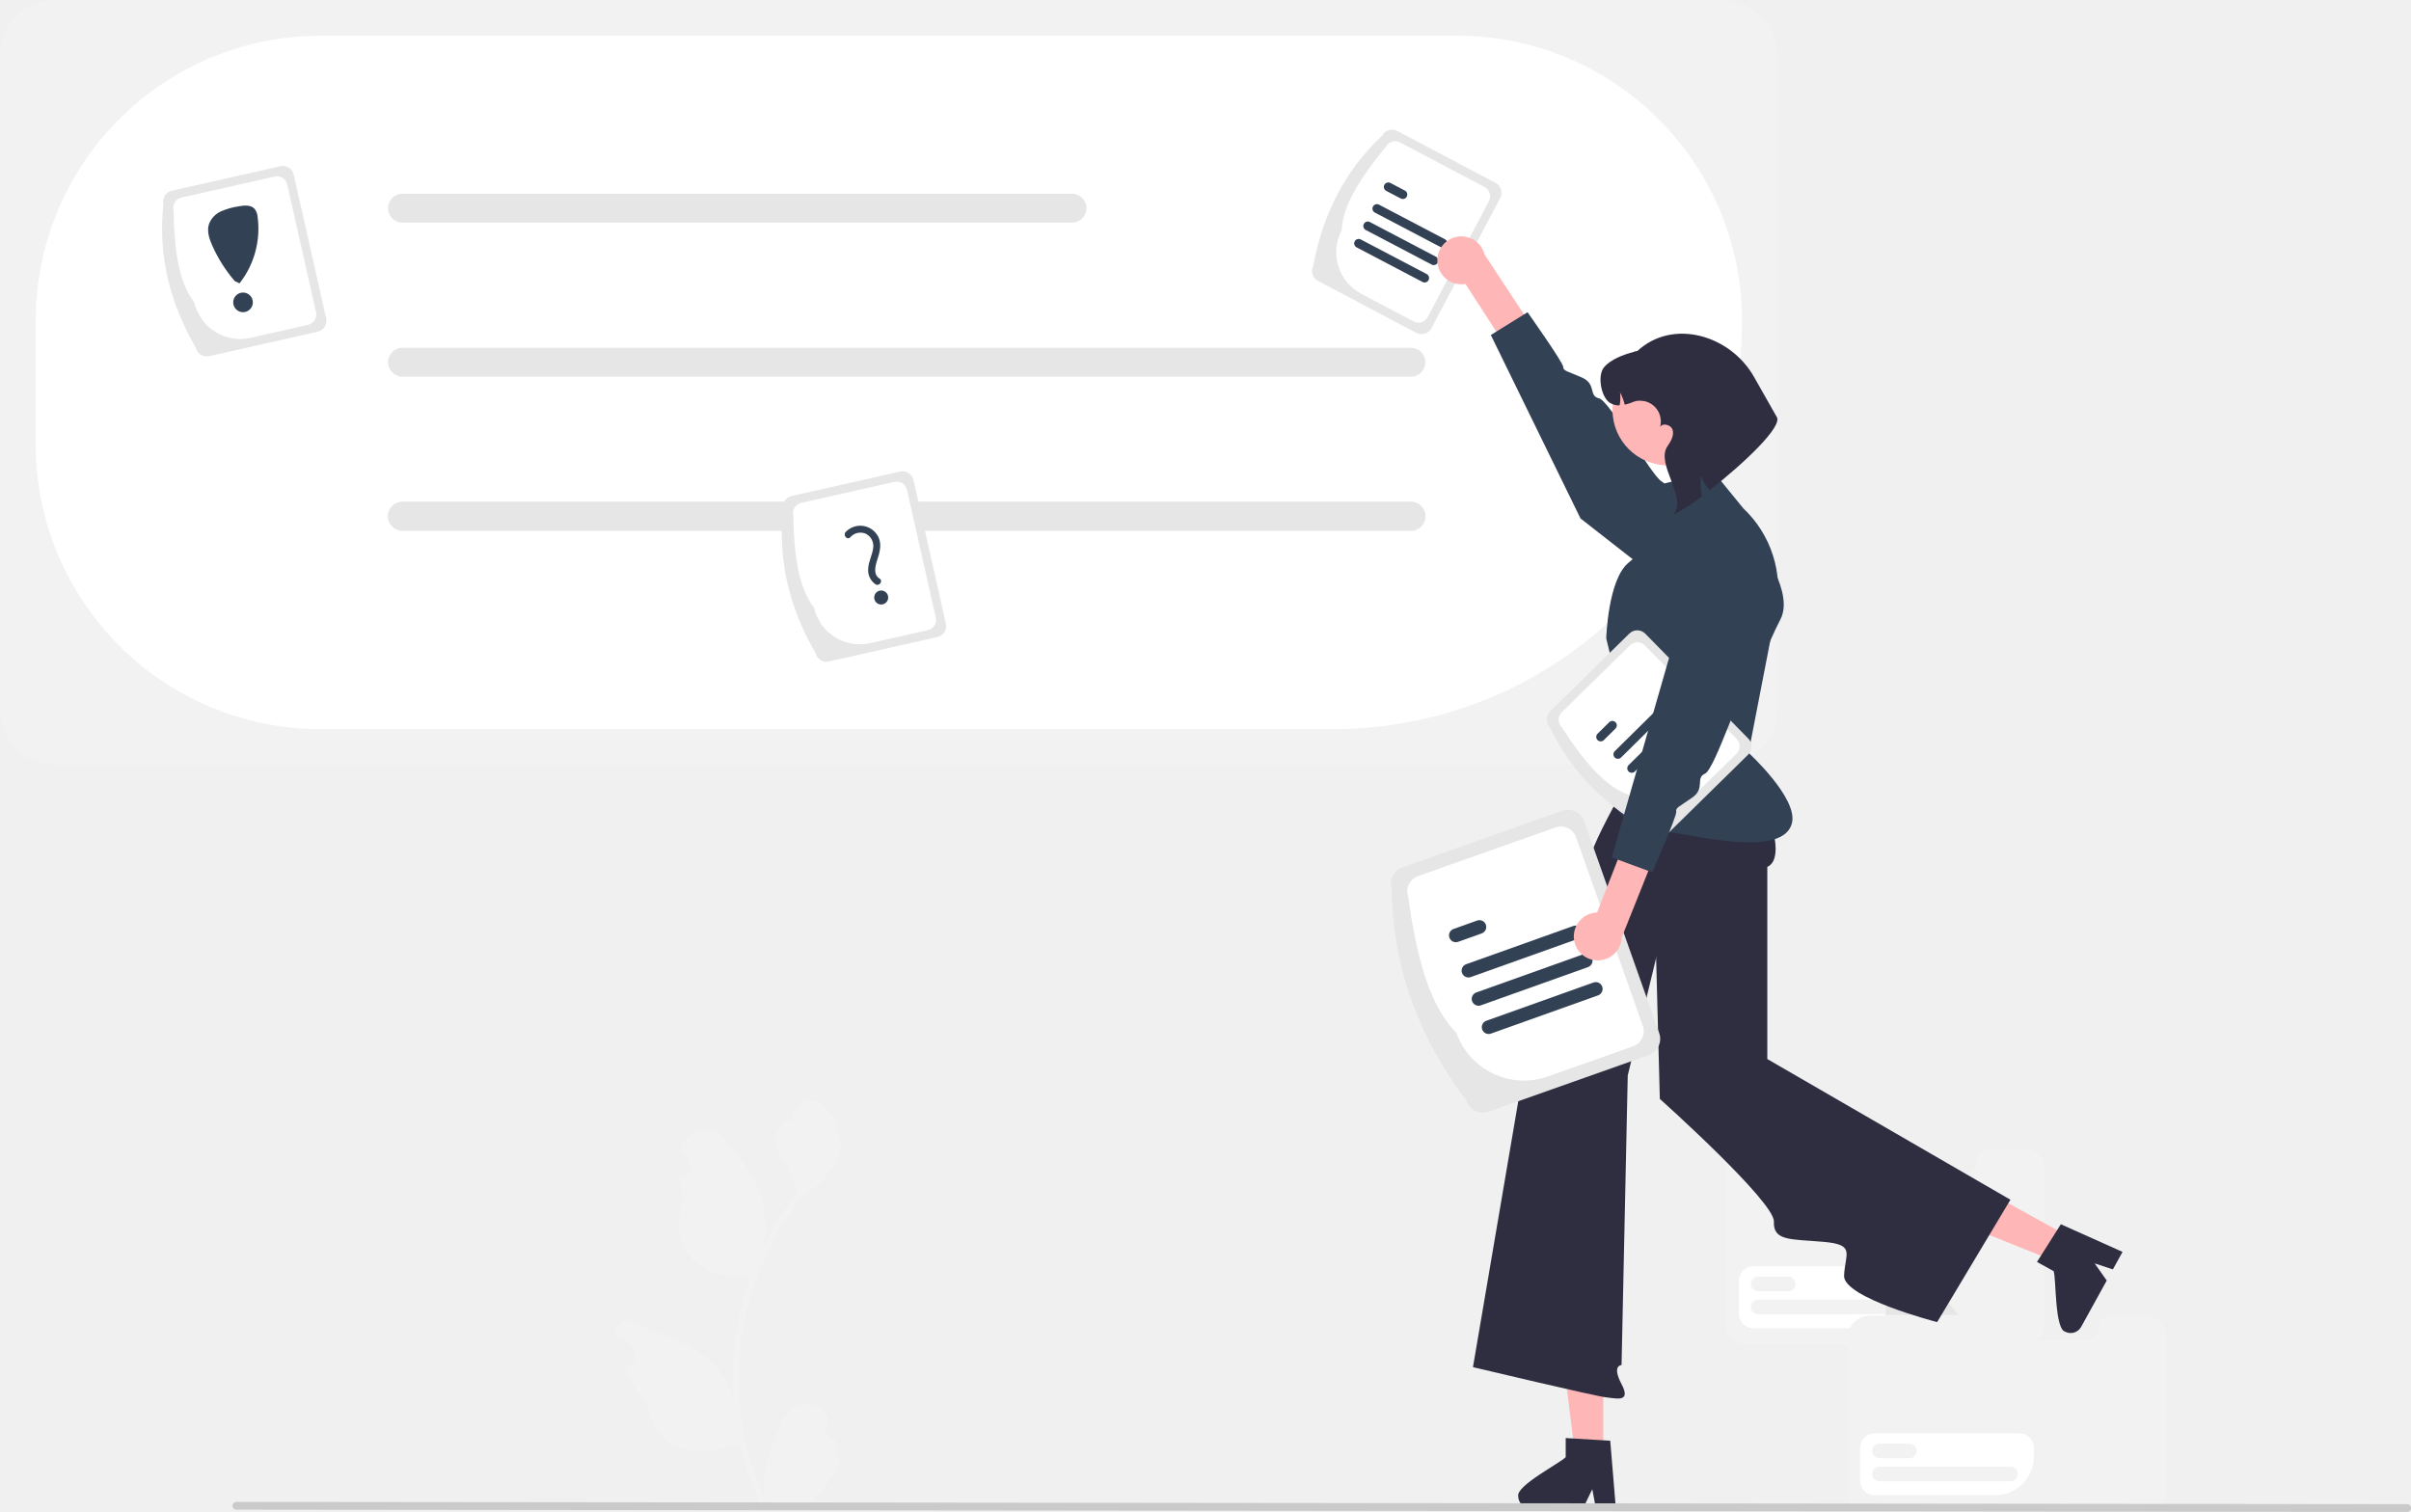
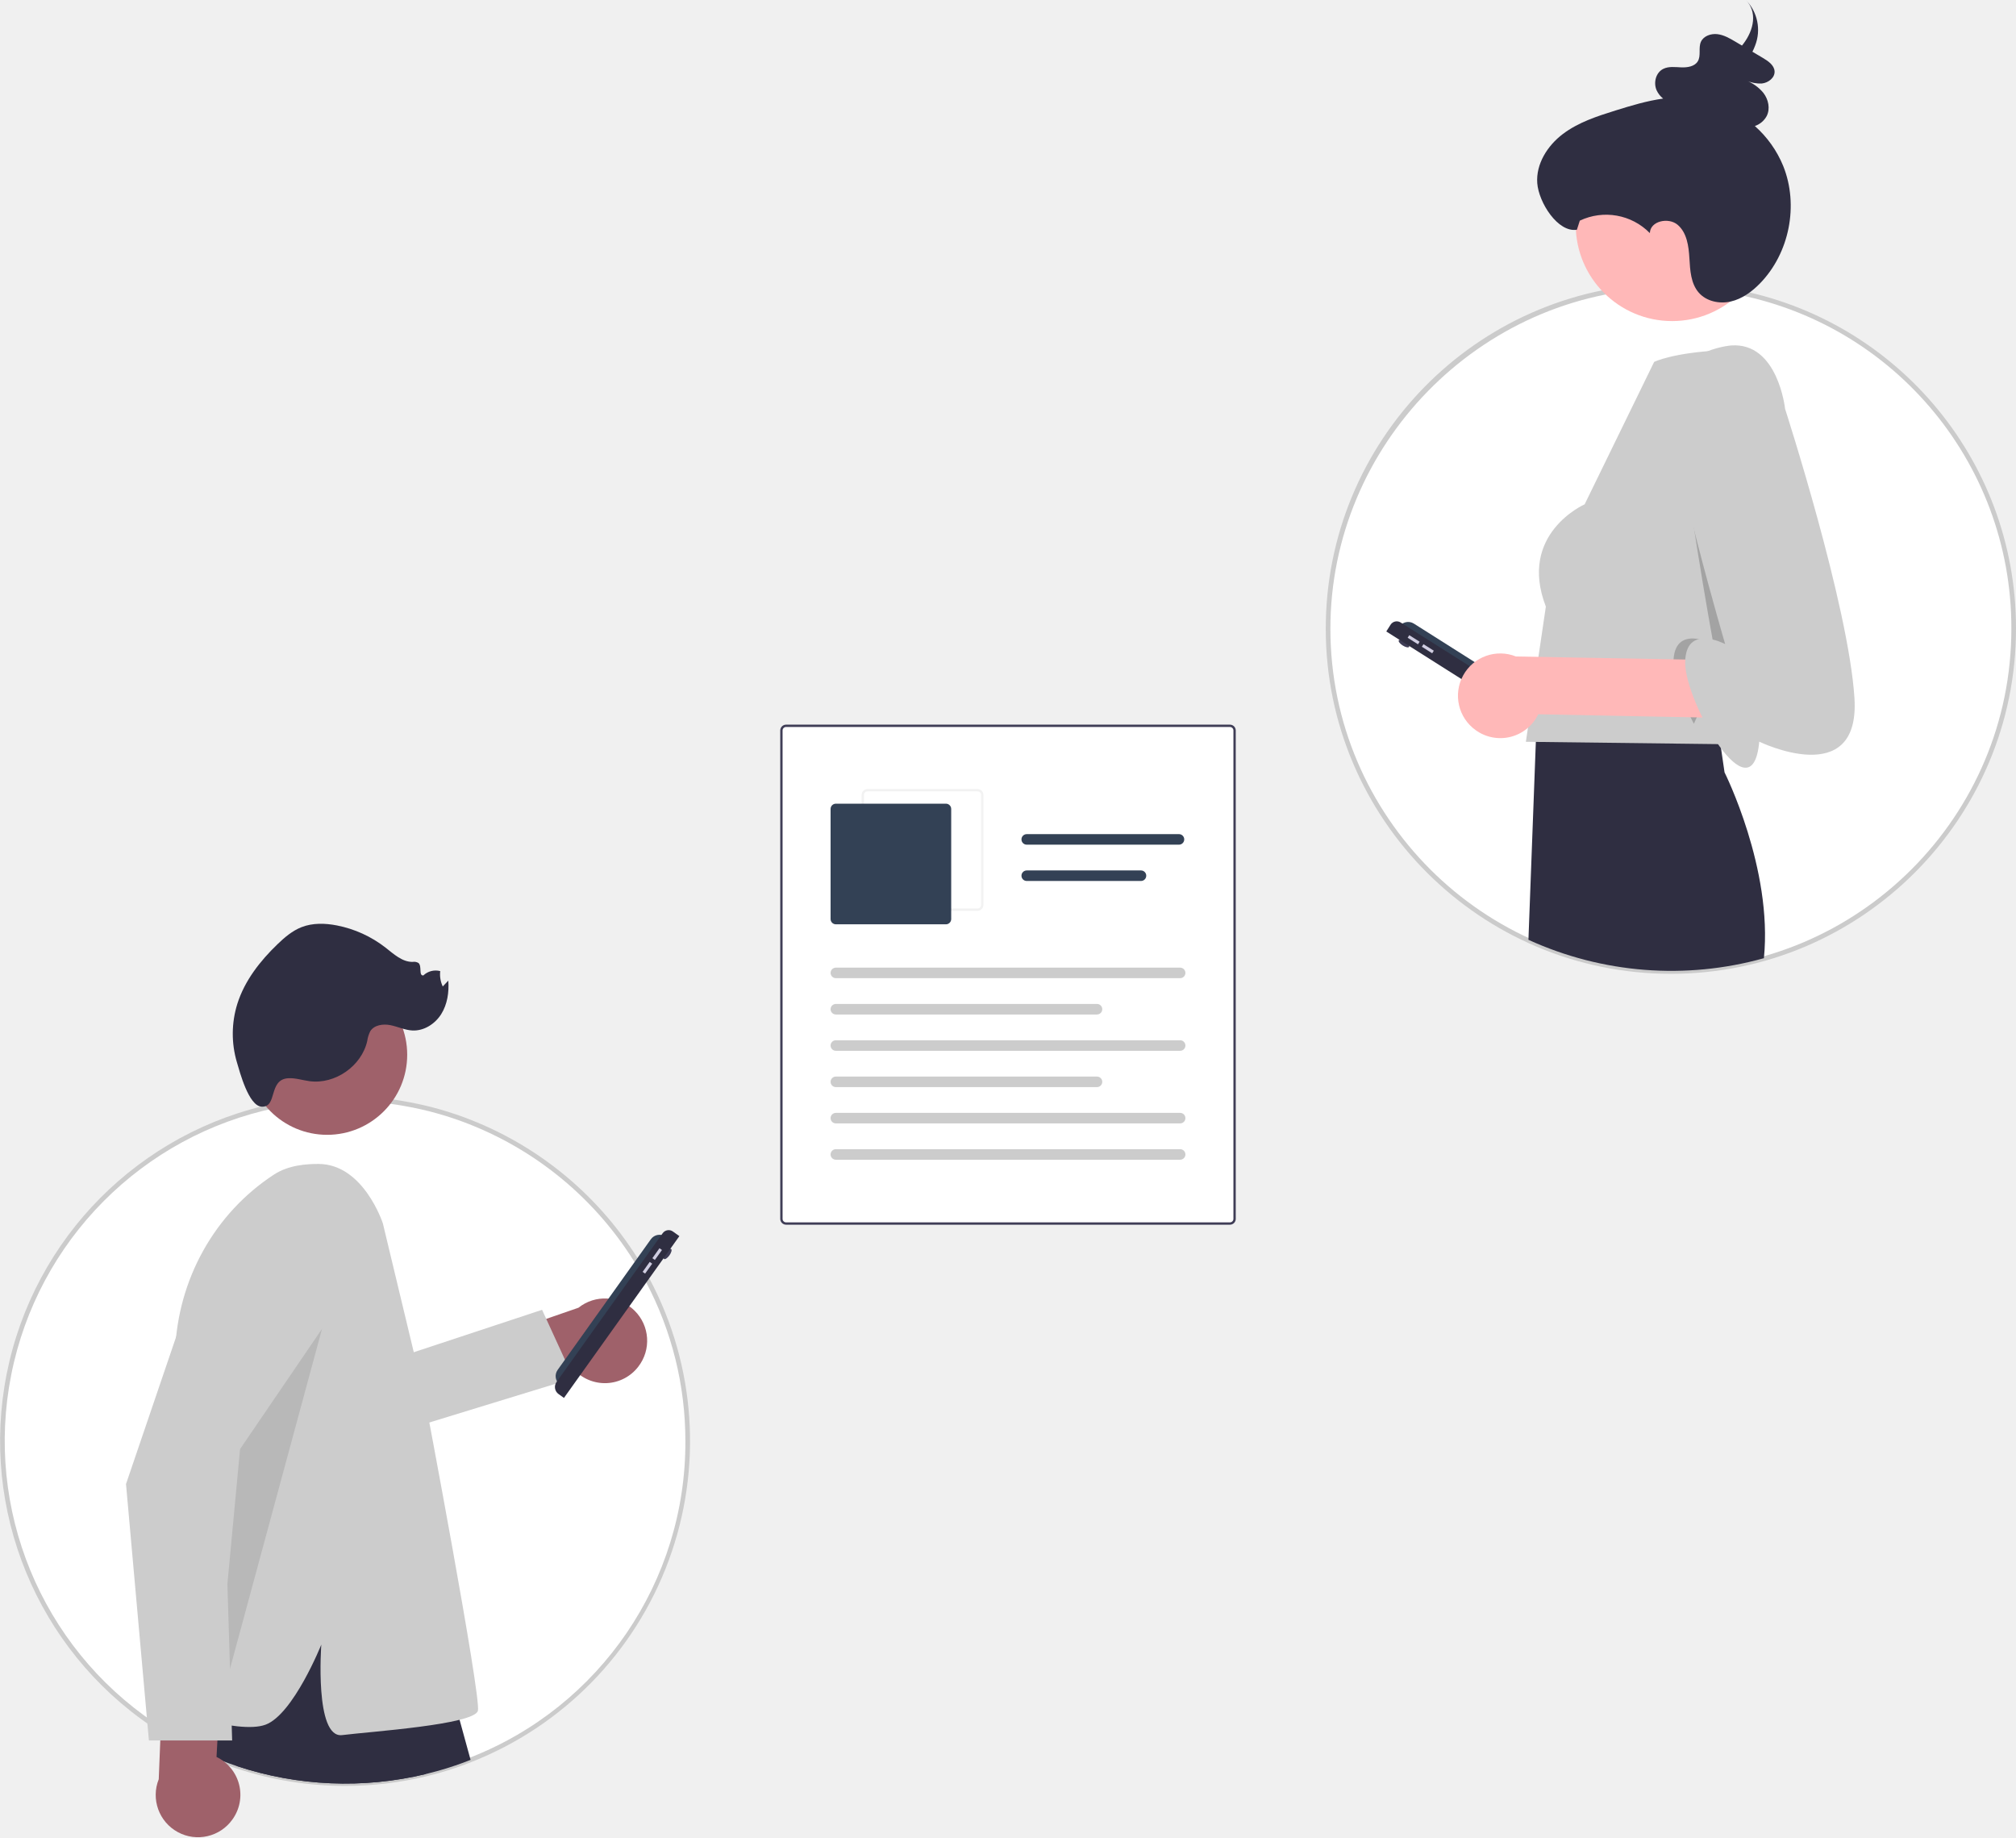
- <svg xmlns="http://www.w3.org/2000/svg" data-name="Layer 1" width="736.078" height="461.657" viewBox="0 0 736.078 461.657">
-   <path d="M486.922,658.335a2.807,2.807,0,0,1-2.035-4.866l.192-.765q-.038-.092-.076-.184a7.539,7.539,0,0,0-13.907.052c-2.275,5.478-5.17,10.966-5.883,16.758a22.304,22.304,0,0,0,.392,7.671A89.419,89.419,0,0,1,457.471,639.862a86.307,86.307,0,0,1,.535-9.628q.443-3.931,1.231-7.807a90.456,90.456,0,0,1,17.938-38.337,24.073,24.073,0,0,0,10.012-10.387,18.363,18.363,0,0,0,1.67-5.018c-.487.064-1.838-7.359-1.47-7.815-.679-1.031-1.895-1.543-2.637-2.549-3.689-5.002-8.773-4.129-11.426,2.669-5.669,2.861-5.724,7.606-2.245,12.169,2.213,2.903,2.517,6.832,4.459,9.94-.2.256-.408.503-.607.759a91.04,91.04,0,0,0-9.502,15.054,37.846,37.846,0,0,0-2.259-17.579c-2.163-5.217-6.216-9.611-9.786-14.122-4.288-5.418-13.08-3.053-13.836,3.814q-.011.1-.021.199.795.449,1.557.952a3.808,3.808,0,0,1-1.535,6.93l-.078.012a37.89,37.89,0,0,0,.999,5.665c-4.579,17.71,5.307,24.16,19.424,24.45.312.16.615.32.927.471a92.926,92.926,0,0,0-5.002,23.539,88.137,88.137,0,0,0,.064,14.231l-.024-.168a23.289,23.289,0,0,0-7.95-13.448c-6.118-5.026-14.762-6.877-21.363-10.916a4.371,4.371,0,0,0-6.694,4.252q.013.088.027.176a25.578,25.578,0,0,1,2.868,1.382q.795.449,1.557.952a3.808,3.808,0,0,1-1.535,6.93l-.078.012c-.056.008-.104.016-.16.024a37.923,37.923,0,0,0,6.975,10.923c2.863,15.46,15.162,16.927,28.318,12.425h.008a92.897,92.897,0,0,0,6.24,18.218h22.293c.08-.248.152-.503.224-.751a25.329,25.329,0,0,1-6.169-.367c1.654-2.03,3.308-4.075,4.962-6.105a1.384,1.384,0,0,0,.104-.12c.839-1.039,1.686-2.069,2.525-3.108l0-.001a37.101,37.101,0,0,0-1.087-9.451Z" transform="translate(-231.9609 -219.1716)" fill="#f2f2f2" />
-   <path d="M757.623,452.7H249.053a17.112,17.112,0,0,1-17.092-17.092V236.264a17.112,17.112,0,0,1,17.092-17.092H757.623a17.112,17.112,0,0,1,17.092,17.092V435.608A17.112,17.112,0,0,1,757.623,452.7Z" transform="translate(-231.9609 -219.1716)" fill="#f2f2f2" />
-   <path d="M639.013,441.799H329.781a87.014,87.014,0,0,1-86.916-86.916V316.998a87.015,87.015,0,0,1,86.916-86.917h347.118a87.015,87.015,0,0,1,86.916,86.917A124.943,124.943,0,0,1,639.013,441.799Z" transform="translate(-231.9609 -219.1716)" fill="#fff" />
-   <path d="M559.244,287.147H354.837a4.408,4.408,0,1,1,0-8.816H559.244a4.408,4.408,0,0,1,0,8.816Z" transform="translate(-231.9609 -219.1716)" fill="#e6e6e6" />
-   <path d="M662.718,334.178H354.837a4.408,4.408,0,1,1,0-8.816H662.718a4.408,4.408,0,0,1,0,8.816Z" transform="translate(-231.9609 -219.1716)" fill="#e6e6e6" />
-   <path d="M662.718,381.209H354.837a4.408,4.408,0,1,1,0-8.816H662.718a4.408,4.408,0,0,1,0,8.816Z" transform="translate(-231.9609 -219.1716)" fill="#e6e6e6" />
-   <path d="M662.718,381.209H354.837a4.408,4.408,0,1,1,0-8.816H662.718a4.408,4.408,0,0,1,0,8.816Z" transform="translate(-231.9609 -219.1716)" fill="#e6e6e6" />
-   <path d="M632.917,300.312c2.819-15.362,9.407-28.812,20.99-39.729a3.434,3.434,0,0,1,4.635-1.431l30.004,15.852a3.434,3.434,0,0,1,1.431,4.635l-20.99,39.729a3.434,3.434,0,0,1-4.635,1.431l-30.004-15.852A3.434,3.434,0,0,1,632.917,300.312Z" transform="translate(-231.9609 -219.1716)" fill="#e6e6e6" />
-   <path d="M641.559,289.528c.371-8.019,6.219-16.694,13.494-25.541a3.216,3.216,0,0,1,4.341-1.34l25.786,13.623a3.216,3.216,0,0,1,1.34,4.341l-18.678,35.353a3.216,3.216,0,0,1-4.341,1.34l-15.974-8.439A14.326,14.326,0,0,1,641.559,289.528Z" transform="translate(-231.9609 -219.1716)" fill="#fff" />
-   <path d="M671.838,294.644l-20.136-10.567a1.364,1.364,0,0,1,1.268-2.416l20.136,10.567a1.364,1.364,0,0,1-1.268,2.416Z" transform="translate(-231.9609 -219.1716)" fill="#334155" />
-   <path d="M659.609,279.777l-4.43-2.325a1.364,1.364,0,1,1,1.268-2.416l4.43,2.325a1.364,1.364,0,0,1-1.268,2.416Z" transform="translate(-231.9609 -219.1716)" fill="#334155" />
-   <path d="M666.263,305.267l-20.136-10.567a1.364,1.364,0,0,1,1.268-2.416l20.136,10.567a1.364,1.364,0,0,1-1.268,2.416Z" transform="translate(-231.9609 -219.1716)" fill="#334155" />
-   <path d="M669.051,299.956l-20.136-10.567a1.364,1.364,0,1,1,1.268-2.416l20.136,10.567a1.364,1.364,0,0,1-1.268,2.416Z" transform="translate(-231.9609 -219.1716)" fill="#334155" />
-   <path d="M849.883,569.915H839.467a3.75,3.75,0,0,0-3.75,3.75h0a3.75,3.75,0,0,1-3.75,3.75H797.243a3.75,3.75,0,0,1-3.75-3.75l-.687-3.802.045.051-.045-.051-6.294-8.024a2.184,2.184,0,0,0-1.749-.85H772.96a2.225,2.225,0,0,0-2.223,2.223l-.244,6.651h-4.462a7.137,7.137,0,0,0-7.137,7.137v46.484a6.334,6.334,0,0,0,6.334,6.334h84.655a6.34,6.34,0,0,0,6.332-6.334V576.247A6.332,6.332,0,0,0,849.883,569.915Z" transform="translate(-231.9609 -219.1716)" fill="#f2f2f2" />
-   <path d="M792.81,569.692H770.737v-6.651a2.225,2.225,0,0,1,2.223-2.223h11.804a2.184,2.184,0,0,1,1.749.85Z" transform="translate(-231.9609 -219.1716)" fill="#e6e6e6" />
-   <path d="M804.112,624.704H767.255a4.405,4.405,0,0,1-4.401-4.401v-10.08a4.405,4.405,0,0,1,4.401-4.401H811.492a4.405,4.405,0,0,1,4.401,4.401v2.7A11.794,11.794,0,0,1,804.112,624.704Z" transform="translate(-231.9609 -219.1716)" fill="#fff" />
-   <path d="M777.865,613.426h-9.097a2.231,2.231,0,1,1,0-4.463h9.097a2.231,2.231,0,1,1,0,4.463Z" transform="translate(-231.9609 -219.1716)" fill="#f2f2f2" />
-   <path d="M808.76,620.463H768.768a2.231,2.231,0,1,1,0-4.463h39.993a2.231,2.231,0,1,1,0,4.463Z" transform="translate(-231.9609 -219.1716)" fill="#f2f2f2" />
-   <path d="M886.883,620.915H876.467a3.75,3.75,0,0,0-3.75,3.75h0a3.75,3.75,0,0,1-3.75,3.75H834.243a3.75,3.75,0,0,1-3.75-3.75l-.687-3.802.045.051-.045-.051-6.294-8.024a2.184,2.184,0,0,0-1.749-.85H809.96a2.225,2.225,0,0,0-2.223,2.223l-.244,6.651h-4.462a7.137,7.137,0,0,0-7.137,7.137v46.484a6.334,6.334,0,0,0,6.334,6.334h84.655a6.34,6.34,0,0,0,6.332-6.334V627.247A6.332,6.332,0,0,0,886.883,620.915Z" transform="translate(-231.9609 -219.1716)" fill="#f2f2f2" />
-   <path d="M829.81,620.692H807.737v-6.651a2.225,2.225,0,0,1,2.223-2.223h11.804a2.184,2.184,0,0,1,1.749.85Z" transform="translate(-231.9609 -219.1716)" fill="#e6e6e6" />
-   <path d="M841.112,675.704H804.255a4.405,4.405,0,0,1-4.401-4.401v-10.08a4.405,4.405,0,0,1,4.401-4.401H848.492a4.405,4.405,0,0,1,4.401,4.401v2.7A11.794,11.794,0,0,1,841.112,675.704Z" transform="translate(-231.9609 -219.1716)" fill="#fff" />
-   <path d="M814.865,664.426h-9.097a2.231,2.231,0,1,1,0-4.463h9.097a2.231,2.231,0,1,1,0,4.463Z" transform="translate(-231.9609 -219.1716)" fill="#f2f2f2" />
-   <path d="M845.76,671.463H805.768a2.231,2.231,0,1,1,0-4.463h39.993a2.231,2.231,0,1,1,0,4.463Z" transform="translate(-231.9609 -219.1716)" fill="#f2f2f2" />
-   <polygon points="489.468 444.144 480.868 444.143 476.777 410.972 489.47 410.972 489.468 444.144" fill="#ffb6b6" />
-   <path d="M695.472,676.004a3.658,3.658,0,0,0,3.635,3.642h16.189l.502-1.04,2.29-4.725.887,4.725.196,1.04H725.277l-.087-1.047-1.628-19.526-2.13-.131-9.203-.545-2.261-.138v5.83C708.252,665.914,694.788,672.813,695.472,676.004Z" transform="translate(-231.9609 -219.1716)" fill="#2f2e41" />
-   <polygon points="631.857 377.722 627.7 385.251 596.682 372.802 602.817 361.69 631.857 377.722" fill="#ffb6b6" />
-   <path d="M862.382,625.751a3.658,3.658,0,0,0,4.945-1.422l7.824-14.173-.668-.942-3.03-4.288,4.565,1.507,1.005.331,2.951-5.346-.959-.43L861.134,592.977l-1.144,1.802-4.925,7.794-1.214,1.913,5.104,2.818C859.725,609.686,859.258,624.807,862.382,625.751Z" transform="translate(-231.9609 -219.1716)" fill="#2f2e41" />
-   <path d="M735.819,444.687,768.314,458.484s10.396,22.195,3.207,25.375v58.677l74.222,42.955-22.372,37.369s-28.716-7.417-28.416-14.189,3.61-9.45-6.249-10.32-15.445-.144-15.177-6.187-34.822-37.464-34.822-37.464Z" transform="translate(-231.9609 -219.1716)" fill="#2f2e41" />
-   <path d="M743.604,455.952l-8.239-9.257s-18.505,30.386-18.436,36.627-15.708,38.428-15.708,38.428L681.656,636.611s37.735,8.97,40.64,9.218,7.805,1.779,4.724-4.035,0-5.814,0-5.814l1.893-88.434,14.689-60.824Z" transform="translate(-231.9609 -219.1716)" fill="#2f2e41" />
-   <path d="M739.283,366.974l15.778-3.787,9.124,11.191,0,0a33.871,33.871,0,0,1,10.043,31.117l-8.438,43.522s15.146,13.884,13.253,21.457c-3.071,12.283-36.937,1.436-42.766,2.296s-13.402-8.572-14.664-13.954,3.886-18.299,5.68-18.004-4.949-26.72-4.949-26.72.532-18.088,6.843-23.137a34.934,34.934,0,0,0,9.238-11.569Z" transform="translate(-231.9609 -219.1716)" fill="#334155" />
-   <path d="M670.783,298.738a7.326,7.326,0,0,0,8.579,7.134l19.86,30.642,9.826-3.409L685.194,296.883a7.316,7.316,0,0,0-14.411,1.855Z" transform="translate(-231.9609 -219.1716)" fill="#ffb6b6" />
-   <path d="M750.424,405.56s7.479-16.014,1.791-23.131-9.846-14.353-13.03-16.313S723.314,341.463,720.116,340.785s-.713-4.357-5.178-6.331-5.747-1.989-5.733-3.271-10.888-16.677-10.888-16.677l-11.207,6.957L714.487,377.468Z" transform="translate(-231.9609 -219.1716)" fill="#334155" />
-   <path d="M679.767,555.418c-14.337-19.07-22.624-40.396-22.896-64.709a5.246,5.246,0,0,1,3.192-6.688l48.869-17.291a5.246,5.246,0,0,1,6.688,3.192l22.896,64.709a5.246,5.246,0,0,1-3.192,6.688L686.455,558.61A5.246,5.246,0,0,1,679.767,555.418Z" transform="translate(-231.9609 -219.1716)" fill="#e6e6e6" />
-   <path d="M676.601,534.547c-8.623-8.719-12.314-24.269-14.719-41.601a4.913,4.913,0,0,1,2.989-6.263l41.999-14.86a4.913,4.913,0,0,1,6.264,2.989l20.374,57.582a4.913,4.913,0,0,1-2.99,6.263l-26.018,9.206A21.884,21.884,0,0,1,676.601,534.547Z" transform="translate(-231.9609 -219.1716)" fill="#fff" />
-   <path d="M713.696,505.832l-32.716,11.678a2.084,2.084,0,0,1-1.401-3.926l32.716-11.678a2.084,2.084,0,1,1,1.401,3.926Z" transform="translate(-231.9609 -219.1716)" fill="#334155" />
-   <path d="M684.334,504.175l-7.198,2.569a2.084,2.084,0,0,1-1.401-3.926l7.198-2.569a2.084,2.084,0,0,1,1.401,3.926Z" transform="translate(-231.9609 -219.1716)" fill="#334155" />
-   <path d="M719.856,523.091l-32.716,11.678a2.084,2.084,0,1,1-1.401-3.926l32.716-11.678a2.084,2.084,0,1,1,1.401,3.926Z" transform="translate(-231.9609 -219.1716)" fill="#334155" />
-   <path d="M716.776,514.461l-32.716,11.678a2.084,2.084,0,1,1-1.401-3.926l32.716-11.678a2.084,2.084,0,0,1,1.401,3.926Z" transform="translate(-231.9609 -219.1716)" fill="#334155" />
-   <circle cx="509.235" cy="125.157" r="16.939" fill="#ffb6b6" />
-   <path d="M723.384,342.118a4.918,4.918,0,0,0,3.051.815,12.398,12.398,0,0,0,.118-3.934,15.11,15.11,0,0,1,1.437,3.732c3.012-.658,2.879-1.554,5.983-1.085a6.35,6.35,0,0,1,4.797,7.955c.658-1.44,3.389-.785,3.85.862.48,1.734-.577,3.486-1.589,4.974-3.615,5.319,5.734,15.124,2.119,20.443l-.503.601a54.065,54.065,0,0,0,8.927-5.831,17.475,17.475,0,0,1-.243-6.403,8.167,8.167,0,0,0,2.734,4.486c10.228-8.02,22.531-19.566,20.269-22.368l-6.885-12.136c-7.236-12.748-24.686-17.869-35.498-7.97-.283.264-.923.089-1.208.367-3.106.805-7.082,2.263-9.112,4.746C719.609,333.859,720.729,340.326,723.384,342.118Z" transform="translate(-231.9609 -219.1716)" fill="#2f2e41" />
-   <path d="M736.636,473.297c-13.782-7.348-24.597-17.708-31.484-32.058a3.434,3.434,0,0,1,.044-4.851l24.211-23.777a3.434,3.434,0,0,1,4.851.044l31.484,32.058a3.434,3.434,0,0,1-.044,4.851l-24.211,23.777A3.434,3.434,0,0,1,736.636,473.297Z" transform="translate(-231.9609 -219.1716)" fill="#e6e6e6" />
-   <path d="M728.984,461.791c-7.528-2.787-14.019-10.992-20.241-20.61a3.216,3.216,0,0,1,.041-4.543l20.807-20.435a3.216,3.216,0,0,1,4.543.041L762.151,444.771a3.216,3.216,0,0,1-.041,4.543l-12.89,12.659A14.326,14.326,0,0,1,728.984,461.791Z" transform="translate(-231.9609 -219.1716)" fill="#fff" />
-   <path d="M743.049,434.493,726.869,450.471a1.364,1.364,0,1,1-1.917-1.942l16.18-15.979a1.364,1.364,0,1,1,1.917,1.942Z" transform="translate(-231.9609 -219.1716)" fill="#334155" />
-   <path d="M725.171,441.632l-3.56,3.515a1.364,1.364,0,0,1-1.917-1.942l3.56-3.515a1.364,1.364,0,1,1,1.917,1.942Z" transform="translate(-231.9609 -219.1716)" fill="#334155" />
-   <path d="M751.478,443.028l-16.18,15.979a1.364,1.364,0,1,1-1.917-1.942l16.18-15.979a1.364,1.364,0,1,1,1.917,1.942Z" transform="translate(-231.9609 -219.1716)" fill="#334155" />
-   <path d="M747.264,438.76,731.084,454.739a1.364,1.364,0,1,1-1.917-1.942l16.18-15.979a1.364,1.364,0,0,1,1.917,1.942Z" transform="translate(-231.9609 -219.1716)" fill="#334155" />
-   <path d="M712.578,506.5a7.326,7.326,0,0,1,6.974-8.709l13.312-34.002,10.31,1.37-16.106,40.27a7.316,7.316,0,0,1-14.49,1.073Z" transform="translate(-231.9609 -219.1716)" fill="#ffb6b6" />
-   <path d="M769.18,385.877s10.538,14.189,6.393,22.302-6.768,16.036-9.494,18.594-10.605,27.336-13.602,28.641.175,4.411-3.804,7.241-5.232,3.101-4.96,4.354-7.323,18.521-7.323,18.521l-12.374-4.568,26.351-91.658Z" transform="translate(-231.9609 -219.1716)" fill="#334155" />
-   <path d="M966.848,680.828l-662.75-.693a1.191,1.191,0,0,1,0-2.381l662.75.693a1.191,1.191,0,1,1,0,2.381Z" transform="translate(-231.9609 -219.1716)" fill="#cacaca" />
-   <path d="M480.944,418.553c-7.848-13.503-11.589-28.006-9.889-43.831a3.434,3.434,0,0,1,2.591-4.101l33.102-7.468a3.434,3.434,0,0,1,4.101,2.591l9.889,43.831a3.434,3.434,0,0,1-2.591,4.101l-33.102,7.468A3.434,3.434,0,0,1,480.944,418.553Z" transform="translate(-231.9609 -219.1716)" fill="#e6e6e6" />
-   <path d="M480.496,404.741c-4.932-6.333-6.132-16.727-6.357-28.179a3.216,3.216,0,0,1,2.427-3.841l28.449-6.418a3.216,3.216,0,0,1,3.841,2.427l8.799,39.004a3.216,3.216,0,0,1-2.427,3.841l-17.623,3.976A14.326,14.326,0,0,1,480.496,404.741Z" transform="translate(-231.9609 -219.1716)" fill="#fff" />
-   <path d="M491.562,383.212a4.099,4.099,0,0,1,4.796-1.046,4.21,4.21,0,0,1,2.147,4.577c-.312,2.063-1.39,3.941-1.487,6.053a5.202,5.202,0,0,0,2.242,4.786c1.175.714,2.384-1.053,1.203-1.77-1.942-1.18-1.29-3.773-.726-5.542.703-2.209,1.436-4.46.566-6.736a6.146,6.146,0,0,0-10.148-1.936c-.927.999.469,2.625,1.407,1.613Z" transform="translate(-231.9609 -219.1716)" fill="#334155" />
-   <circle cx="269.029" cy="182.439" r="2.14" fill="#334155" />
-   <path d="M291.737,325.331c-7.848-13.503-11.589-28.006-9.889-43.831a3.434,3.434,0,0,1,2.591-4.101l33.102-7.468a3.434,3.434,0,0,1,4.101,2.591l9.889,43.831a3.434,3.434,0,0,1-2.591,4.101L295.838,327.922A3.434,3.434,0,0,1,291.737,325.331Z" transform="translate(-231.9609 -219.1716)" fill="#e6e6e6" />
-   <path d="M291.289,311.519c-4.932-6.333-6.132-16.727-6.357-28.179a3.216,3.216,0,0,1,2.427-3.841l28.449-6.418a3.216,3.216,0,0,1,3.841,2.427l8.799,39.004a3.216,3.216,0,0,1-2.427,3.841l-17.623,3.976A14.326,14.326,0,0,1,291.289,311.519Z" transform="translate(-231.9609 -219.1716)" fill="#fff" />
-   <circle cx="74.197" cy="92.32" r="3" fill="#334155" />
-   <path d="M309.743,282.999c-1.155-1.354-3.267-1.139-5.015-.806a20.659,20.659,0,0,0-5.272,1.501,6.958,6.958,0,0,0-3.689,3.877c-.698,2.141.062,4.468.974,6.527a44.039,44.039,0,0,0,6.917,10.921l1.43.662a27.011,27.011,0,0,0,5.528-20.239A4.669,4.669,0,0,0,309.743,282.999Z" transform="translate(-231.9609 -219.1716)" fill="#334155" />
+ <svg xmlns="http://www.w3.org/2000/svg" data-name="Layer 1" width="871.172" height="793.827" viewBox="0 0 871.172 793.827">
+   <path d="M695.894,582.261l-191.788,0a2.533,2.533,0,0,1-2.53-2.53l0-211.018a2.533,2.533,0,0,1,2.53-2.53l191.788,0a2.533,2.533,0,0,1,2.53,2.53l0,211.018A2.533,2.533,0,0,1,695.894,582.261Z" transform="translate(-164.4141 -53.0866)" fill="#fff" />
+   <path d="M695.894,582.261l-191.788,0a2.533,2.533,0,0,1-2.53-2.53l0-211.018a2.533,2.533,0,0,1,2.53-2.53l191.788,0a2.533,2.533,0,0,1,2.53,2.53l0,211.018A2.533,2.533,0,0,1,695.894,582.261ZM504.106,367.195a1.52,1.52,0,0,0-1.518,1.518l0,211.017a1.52,1.52,0,0,0,1.518,1.518l191.788,0a1.52,1.52,0,0,0,1.518-1.518l0-211.018a1.52,1.52,0,0,0-1.518-1.518Z" transform="translate(-164.4141 -53.0866)" fill="#3f3d56" />
+   <path d="M586.843,446.643l-47.568,0a2.533,2.533,0,0,1-2.53-2.53l0-47.568a2.533,2.533,0,0,1,2.53-2.53l47.568,0a2.533,2.533,0,0,1,2.53,2.53l0,47.567A2.533,2.533,0,0,1,586.843,446.643ZM539.276,395.027a1.52,1.52,0,0,0-1.518,1.518l0,47.568a1.52,1.52,0,0,0,1.518,1.518l47.568,0a1.52,1.52,0,0,0,1.518-1.518l0-47.567A1.52,1.52,0,0,0,586.843,395.027Z" transform="translate(-164.4141 -53.0866)" fill="#f2f2f2" />
+   <path d="M573.18,452.462l-47.568,0a2.28,2.28,0,0,1-2.277-2.277l0-47.567a2.28,2.28,0,0,1,2.277-2.277l47.567,0a2.28,2.28,0,0,1,2.277,2.277l0,47.567A2.28,2.28,0,0,1,573.18,452.462Z" transform="translate(-164.4141 -53.0866)" fill="#334155" />
+   <path d="M674.387,475.74l-148.775,0a2.277,2.277,0,1,1,0-4.554l148.775,0a2.277,2.277,0,0,1,0,4.554Z" transform="translate(-164.4141 -53.0866)" fill="#ccc" />
+   <path d="M638.459,491.427l-112.846,0a2.277,2.277,0,1,1,0-4.554l112.846,0a2.277,2.277,0,0,1,0,4.554Z" transform="translate(-164.4141 -53.0866)" fill="#ccc" />
+   <path d="M673.881,418.052l-65.785,0a2.277,2.277,0,0,1,0-4.554l65.785,0a2.277,2.277,0,1,1,0,4.554Z" transform="translate(-164.4141 -53.0866)" fill="#334155" />
+   <path d="M657.464,433.739l-49.367,0a2.277,2.277,0,0,1,0-4.554l49.367,0a2.277,2.277,0,0,1,0,4.554Z" transform="translate(-164.4141 -53.0866)" fill="#334155" />
+   <path d="M674.387,507.114l-148.775,0a2.277,2.277,0,0,1,0-4.554l148.775,0a2.277,2.277,0,1,1,0,4.554Z" transform="translate(-164.4141 -53.0866)" fill="#ccc" />
+   <path d="M638.459,522.801l-112.846,0a2.277,2.277,0,0,1,0-4.554l112.846,0a2.277,2.277,0,1,1,0,4.554Z" transform="translate(-164.4141 -53.0866)" fill="#ccc" />
+   <path d="M674.387,538.489l-148.775,0a2.277,2.277,0,1,1,0-4.554l148.775,0a2.277,2.277,0,0,1,0,4.554Z" transform="translate(-164.4141 -53.0866)" fill="#ccc" />
+   <path d="M674.387,554.176l-148.775,0a2.277,2.277,0,0,1,0-4.554l148.775,0a2.277,2.277,0,0,1,0,4.554Z" transform="translate(-164.4141 -53.0866)" fill="#ccc" />
+   <path d="M461.586,675.738a147.994,147.994,0,0,1-93.82,137.75c-2.17.87-4.38,1.68-6.6,2.43q-3.72,1.275-7.52,2.34-2.64.735-5.33,1.38a148.921,148.921,0,0,1-81.61-3.48c-2.07-.69-4.12-1.43-6.15-2.2-2.73-1.05-5.43-2.18-8.08-3.39-.2-.08-.39-.17-.58-.26-1.04-.48-2.05-.96-3.08-1.47h-.01q-2.115-1.02-4.19-2.12-4.77-2.52-9.33-5.37-2.37-1.47-4.67-3.05a147.939,147.939,0,0,1,53-267.52q3.915-.81,7.91-1.4c1.67-.26,3.36-.48,5.05-.67,1.21-.14,2.42-.27,3.65-.37h.01q4.935-.45,9.96-.56c.46-.01.92-.02,1.39-.03.26,0,.52-.01.78,0h.01c.4-.01.8-.01,1.21-.01,1.68,0,3.36.03,5.03.09q5.52.18,10.92.76c2.08.22,4.13.49,6.18.79.23.04.47.07.7.11.68.11,1.37.22,2.05.34,1.44.23,2.87.5,4.3.79,1.34.27,2.67.55,4,.85a144.127,144.127,0,0,1,14.54,4.13,148.41,148.41,0,0,1,77.94,61.93q.765,1.215,1.5,2.46c.38.62.74,1.24,1.1,1.87q.195.315.36.63c.08.12.14.24.21.36.66,1.15,1.3,2.32,1.92,3.49A147.344,147.344,0,0,1,461.586,675.738Z" transform="translate(-164.4141 -53.0866)" fill="#fff" />
+   <path d="M313.602,824.743A149.813,149.813,0,0,1,266.391,817.108c-1.963-.655-3.987-1.379-6.19-2.214-2.778-1.068-5.516-2.217-8.141-3.416-.175-.069-.382-.166-.59-.264-.995-.459-1.969-.921-2.958-1.41l-.141-.064c-1.404-.677-2.825-1.396-4.224-2.137-3.185-1.683-6.345-3.502-9.392-5.406-1.585-.983-3.17-2.019-4.706-3.074a148.939,148.939,0,0,1,53.365-269.324c2.618-.541,5.298-1.016,7.965-1.41,1.58-.246,3.293-.473,5.084-.674,1.218-.141,2.439-.272,3.681-.373,3.295-.299,6.669-.489,10.029-.563l1.659-.032c.19-.003.38-.004.57.002.356-.01.764-.01,1.182-.01,1.692,0,3.396.03,5.066.09,3.688.121,7.387.378,10.991.765,1.908.202,3.942.462,6.218.795l.961.152c.605.097,1.215.196,1.818.302,1.297.207,2.676.46,4.325.795,1.346.271,2.684.553,4.021.854a145.761,145.761,0,0,1,14.643,4.159,149.83,149.83,0,0,1,78.465,62.348q.769,1.22,1.513,2.48c.377.614.742,1.243,1.107,1.882.117.188.24.403.355.619.056.088.105.175.154.263l.057.101c.628,1.095,1.262,2.246,1.94,3.525A149.044,149.044,0,0,1,368.132,814.419c-2.118.849-4.356,1.673-6.646,2.447-2.48.85-5.028,1.643-7.57,2.355-1.76.49-3.565.958-5.367,1.39A149.99,149.99,0,0,1,313.602,824.743ZM249.035,807.838h.005l.22.104c1.021.506,2.023.982,3.055,1.458.182.086.353.167.533.24,2.631,1.2,5.331,2.333,8.067,3.385,2.172.824,4.172,1.54,6.108,2.185a147.79,147.79,0,0,0,81.061,3.456c1.778-.426,3.559-.888,5.295-1.371,2.504-.702,5.016-1.483,7.464-2.322,2.259-.764,4.462-1.575,6.552-2.413a146.161,146.161,0,0,0,93.192-136.822v-.001A146.852,146.852,0,0,0,443.453,606.808c-.668-1.26-1.29-2.392-1.904-3.461l-.074-.131c-.032-.057-.062-.114-.1-.171l-.054-.092q-.149-.283-.324-.568c-.373-.651-.728-1.262-1.102-1.873-.494-.836-.989-1.648-1.494-2.45a147.827,147.827,0,0,0-77.417-61.517,143.546,143.546,0,0,0-14.439-4.101c-1.32-.298-2.643-.577-3.975-.845-1.622-.329-2.975-.578-4.26-.783-.609-.107-1.21-.204-1.805-.3l-.959-.152c-2.222-.325-4.231-.582-6.114-.781-3.556-.382-7.205-.636-10.847-.755-1.649-.06-3.329-.089-4.997-.089-.407.001-.794,0-1.186.009-.229-.006-.385-.004-.542-.002l-1.641.032c-3.313.073-6.641.26-9.89.556l-.101.004c-1.137.096-2.336.225-3.535.363-1.767.199-3.452.422-5.011.665-2.637.39-5.279.857-7.861,1.391a146.939,146.939,0,0,0-52.643,265.712c1.518,1.043,3.076,2.061,4.637,3.029,3.009,1.88,6.126,3.675,9.27,5.335C246.392,806.528,247.72,807.201,249.035,807.838Z" transform="translate(-164.4141 -53.0866)" fill="#cbcbcb" />
+   <path d="M440.232,643.601a18.172,18.172,0,0,1-27.838,1.207l-39.047,14.131L358.973,637.305l55.422-19.181a18.27,18.27,0,0,1,25.837,25.477Z" transform="translate(-164.4141 -53.0866)" fill="#9f616a" />
+   <polygon points="153.806 592.529 234.25 565.939 247.806 595.529 172.806 618.529 153.806 592.529" fill="#ccc" />
+   <path d="M348.316,819.638a148.921,148.921,0,0,1-81.61-3.48l1.8-17.02,1.67-15.9,25.05-38.73,8.03-12.41,33.09,12.03,3.37,21.25,5.37,33.89Z" transform="translate(-164.4141 -53.0866)" fill="#2f2e41" />
+   <path d="M367.766,813.488c-2.17.87-4.38,1.68-6.6,2.43q-3.72,1.275-7.52,2.34-2.64.735-5.33,1.38a148.921,148.921,0,0,1-81.61-3.48c-2.07-.69-4.12-1.43-6.15-2.2a115.185,115.185,0,0,1-.54,17.75,209.818,209.818,0,0,1-7.54-21.14c-.15-.48-.29-.96-.43-1.44-.7-2.42-1.32-4.73-1.88-6.9-.64-2.51-1.19-4.84-1.65-6.97-1.83-8.36-2.41-13.53-2.41-13.53l19.55-40.6,3.91.45,1.62.18,9.8,1.12,14.24,1.63,23.07,2.63,21.42,18.24,19.19,16.35s1.6,5.44,4.11,14.45C364.376,801.018,365.986,806.888,367.766,813.488Z" transform="translate(-164.4141 -53.0866)" fill="#2f2e41" />
+   <circle cx="141.372" cy="455.742" r="34.591" fill="#9f616a" />
+   <path d="M329.865,581.698S321.551,556,302,556c-4.888,0-12.776.405-19.188,4.589-25.816,16.846-41.521,45.48-42.724,76.283l-6.011,153.881s33.087,12.031,45.118,7.52,24.063-34.591,24.063-34.591-3.008,40.606,9.024,39.102,57.15-4.512,58.654-10.528-23.024-135.362-23.024-135.362Z" transform="translate(-164.4141 -53.0866)" fill="#ccc" />
+   <path d="M288.97,518.97c3.103-.185,6.133.864,9.215,1.273,11.025,1.464,22.495-6.537,24.929-17.389a13.342,13.342,0,0,1,1.275-4.154c1.697-2.77,5.561-3.299,8.747-2.662s6.205,2.128,9.45,2.298c5.009.263,9.818-2.821,12.488-7.068s3.425-9.472,3.065-14.475l-2.401,2.52a12.197,12.197,0,0,1-1.087-6.629,7.692,7.692,0,0,0-7.286,1.864c-2.117.225-.519-3.928-2.092-5.363a3.639,3.639,0,0,0-2.56-.479c-4.505.043-8.149-3.402-11.698-6.176a49.711,49.711,0,0,0-20.996-9.577c-5.087-.992-10.496-1.152-15.319.743-3.962,1.556-7.278,4.389-10.345,7.339-7.552,7.262-14.24,15.795-17.382,25.79a43.415,43.415,0,0,0-.208,25.175c1.266,4.273,5.082,18.907,10.667,19.248C284.448,531.676,280.234,519.491,288.97,518.97Z" transform="translate(-164.4141 -53.0866)" fill="#2f2e41" />
+   <polygon points="139.162 574.153 103.741 626.104 92.413 746.774 139.162 574.153" opacity="0.1" style="isolation:isolate" />
+   <ellipse cx="452.891" cy="594.908" rx="2.642" ry="0.991" transform="translate(-458.8448 564.9681) rotate(-54.49277)" fill="#3f3d56" />
+   <path d="M406.462,651.452h0a4.624,4.624,0,0,1-1.079-6.45h0l40.286-56.464a4.624,4.624,0,0,1,6.45-1.079h0l-45.658,63.993Z" transform="translate(-164.4141 -53.0866)" fill="#334155" />
+   <path d="M408.116,657.096l-2.331-1.663a3.743,3.743,0,0,1-.873-5.22l45.869-64.289a3.16,3.16,0,0,1,4.408-.737l0,0,2.805,2.001h0L408.116,657.096h0Z" transform="translate(-164.4141 -53.0866)" fill="#2f2e41" />
+   <rect x="445.757" y="594.288" width="5.285" height="1.321" transform="translate(-460.7613 561.3282) rotate(-54.49277)" fill="#d0cde1" />
+   <rect x="441.536" y="600.203" width="5.285" height="1.321" transform="translate(-467.3457 560.3722) rotate(-54.49277)" fill="#d0cde1" />
+   <path d="M264.868,839.222a18.172,18.172,0,0,0-6.889-26.999l2.244-41.465-24.865-7.509-2.346,58.601a18.27,18.27,0,0,0,31.857,17.372Z" transform="translate(-164.4141 -53.0866)" fill="#9f616a" />
+   <path d="M264.735,805.116H228.763l-9.898-110.805.034-.101,33.669-98.883a26.49,26.49,0,1,1,48.236,21.398l-39.618,71.347Z" transform="translate(-164.4141 -53.0866)" fill="#ccc" />
+   <path d="M1034.586,324.582a148.135,148.135,0,1,1-151.39-147.96c.46-.01.92-.02,1.39-.03.66-.01,1.33-.01,2-.01,1.68,0,3.36.03,5.03.09q5.52.18,10.92.76c2.08.22,4.13.49,6.18.79.23.04.47.07.7.11a146.198,146.198,0,0,1,24.89,6.11A148.077,148.077,0,0,1,1034.586,324.582Z" transform="translate(-164.4141 -53.0866)" fill="#fff" />
+   <path d="M886.448,473.857c-82.171.004-149.055-66.806-149.133-148.995A149.136,149.136,0,0,1,883.174,175.622l1.39-.03c2.355-.034,4.752-.003,7.088.081,3.684.121,7.383.378,10.991.766,1.91.202,3.945.462,6.218.795l.726.114a148.835,148.835,0,0,1,125.999,147.235v-.001c.078,82.233-66.761,149.198-148.995,149.276Zm.122-296.275c-.66,0-1.32,0-1.969.01l-1.383.03c-79.423,1.745-143.978,67.796-143.903,147.238.076,81.081,66.07,146.993,147.133,146.997h.141c81.131-.077,147.073-66.144,146.997-147.274v-.001A146.835,146.835,0,0,0,909.264,179.32l-.719-.113c-2.22-.325-4.229-.582-6.114-.781-3.56-.383-7.209-.637-10.848-.755-1.649-.06-3.329-.089-4.997-.089Z" transform="translate(-164.4141 -53.0866)" fill="#cbcbcb" />
+   <ellipse cx="771.108" cy="331.157" rx="0.991" ry="2.642" transform="translate(-85.62867 752.3724) rotate(-57.656)" fill="#3f3d56" />
+   <path d="M769.014,323.967h0a4.624,4.624,0,0,1,6.381-1.433h0l58.601,37.109a4.624,4.624,0,0,1,1.433,6.381h0l-66.415-42.057Z" transform="translate(-164.4141 -53.0866)" fill="#334155" />
+   <path d="M763.471,325.93l1.844-2.911a3.16,3.16,0,0,1,4.36-.979l0,0,66.722,42.252a3.742,3.742,0,0,1,1.16,5.164l-1.532,2.419h0l-72.554-45.945Z" transform="translate(-164.4141 -53.0866)" fill="#2f2e41" />
+   <rect x="774.623" y="326.859" width="1.321" height="5.285" transform="translate(-82.28766 755.1307) rotate(-57.656)" fill="#d0cde1" />
+   <rect x="780.763" y="330.747" width="1.321" height="5.285" transform="translate(-82.71744 762.1251) rotate(-57.656)" fill="#d0cde1" />
+   <circle cx="722.567" cy="97.079" r="41.652" fill="#ffb8b8" />
+   <path d="M926.646,467.102a148.694,148.694,0,0,1-101.75-7.95l3.2-85.5.24-6.65.09-2.16.11-3.18.08-2.03s.13-.01.38-.02c.68-.05,2.25-.16,4.5-.29,2.61-.15,6.12-.34,10.21-.51.97-.04,1.97-.08,3-.13,21.54-.8,55.18-.97,59.63,5.52l.56,3.82.9,6.17,1.84,12.61S930.556,428.402,926.646,467.102Z" transform="translate(-164.4141 -53.0866)" fill="#2f2e41" />
+   <path d="M937.22,251.459,929.016,327.239,913.392,361.8l-5.791,12.816-83.812-1.016,8.635-58.414C820.234,283.693,849.187,270.994,849.187,270.994L879.22,209.459s8-4,28.889-5.007c19.419-.936,4.111,2.007,4.111,2.007C937.618,203.919,937.22,251.459,937.22,251.459Z" transform="translate(-164.4141 -53.0866)" fill="#ccc" />
+   <path d="M912.016,331.239l-15.625,34.561c-5.018-9.387-8.838-20.018-8.838-26.297,0-17.27,17.27-8.127,17.27-8.127s-13.969-76.446-13.969-99.304C890.855,216.889,903.513,284.269,912.016,331.239Z" transform="translate(-164.4141 -53.0866)" opacity="0.2" style="isolation:isolate" />
+   <path d="M934.985,124.789a46.684,46.684,0,0,0-12.252-17.252,9.108,9.108,0,0,0,5.124-4.317c1.603-3.173.754-7.153-1.426-9.993a18.192,18.192,0,0,0-7.463-5.371,14.751,14.751,0,0,0,6.796,1.307c2.833-.295,5.665-2.518,5.497-5.276-.16-2.628-2.745-4.405-5.065-5.776q-2.258-1.334-4.515-2.669a23.513,23.513,0,0,0,1.176-2.668,18.509,18.509,0,0,0-4.004-19.688c4.929,5.018,3.67,12.783-1.199,19.085-.157.203-.326.401-.489.602q-1.447-.855-2.895-1.711c-2.406-1.422-4.908-2.878-7.703-3.213s-5.979.771-7.12,3.264c-1.221,2.669.167,6.075-1.424,8.553-1.393,2.168-4.433,2.63-7.069,2.527-2.635-.103-5.437-.519-7.782.647-3.26,1.62-4.329,6.003-2.879,9.271a9.85,9.85,0,0,0,2.806,3.569c-6.976.974-13.847,3.046-20.599,5.152-7.962,2.484-16.072,5.123-22.726,10.152-6.654,5.029-11.695,12.966-11.061,21.282s8.896,21.414,17.129,20.085l1.253-3.924a26.476,26.476,0,0,1,30.278,5.383c.095-5.236,8.064-6.975,12.036-3.562s4.737,9.185,5.045,14.413c.308,5.228.6,10.92,4.043,14.865,3.305,3.787,8.935,4.961,13.833,3.833,4.898-1.128,9.132-4.235,12.639-7.835C937.693,162.463,941.791,141.706,934.985,124.789Z" transform="translate(-164.4141 -53.0866)" fill="#2f2e41" />
+   <path d="M802.134,368.596a18.172,18.172,0,0,0,26.999-6.889l113.465,2.244,7.509-24.865-130.601-2.346a18.27,18.27,0,0,0-17.372,31.857Z" transform="translate(-164.4141 -53.0866)" fill="#ffb8b8" />
+   <path d="M912.443,202.357s-26.413,2.032-26.413,24.89,23.874,104.13,23.874,104.13-17.27-9.143-17.27,8.127,28.953,67.557,32.001,34.033c0,0,43.684,21.334,41.144-18.794s-29.969-124.956-29.969-124.956S932.761,200.833,912.443,202.357Z" transform="translate(-164.4141 -53.0866)" fill="#ccc" />
</svg>
